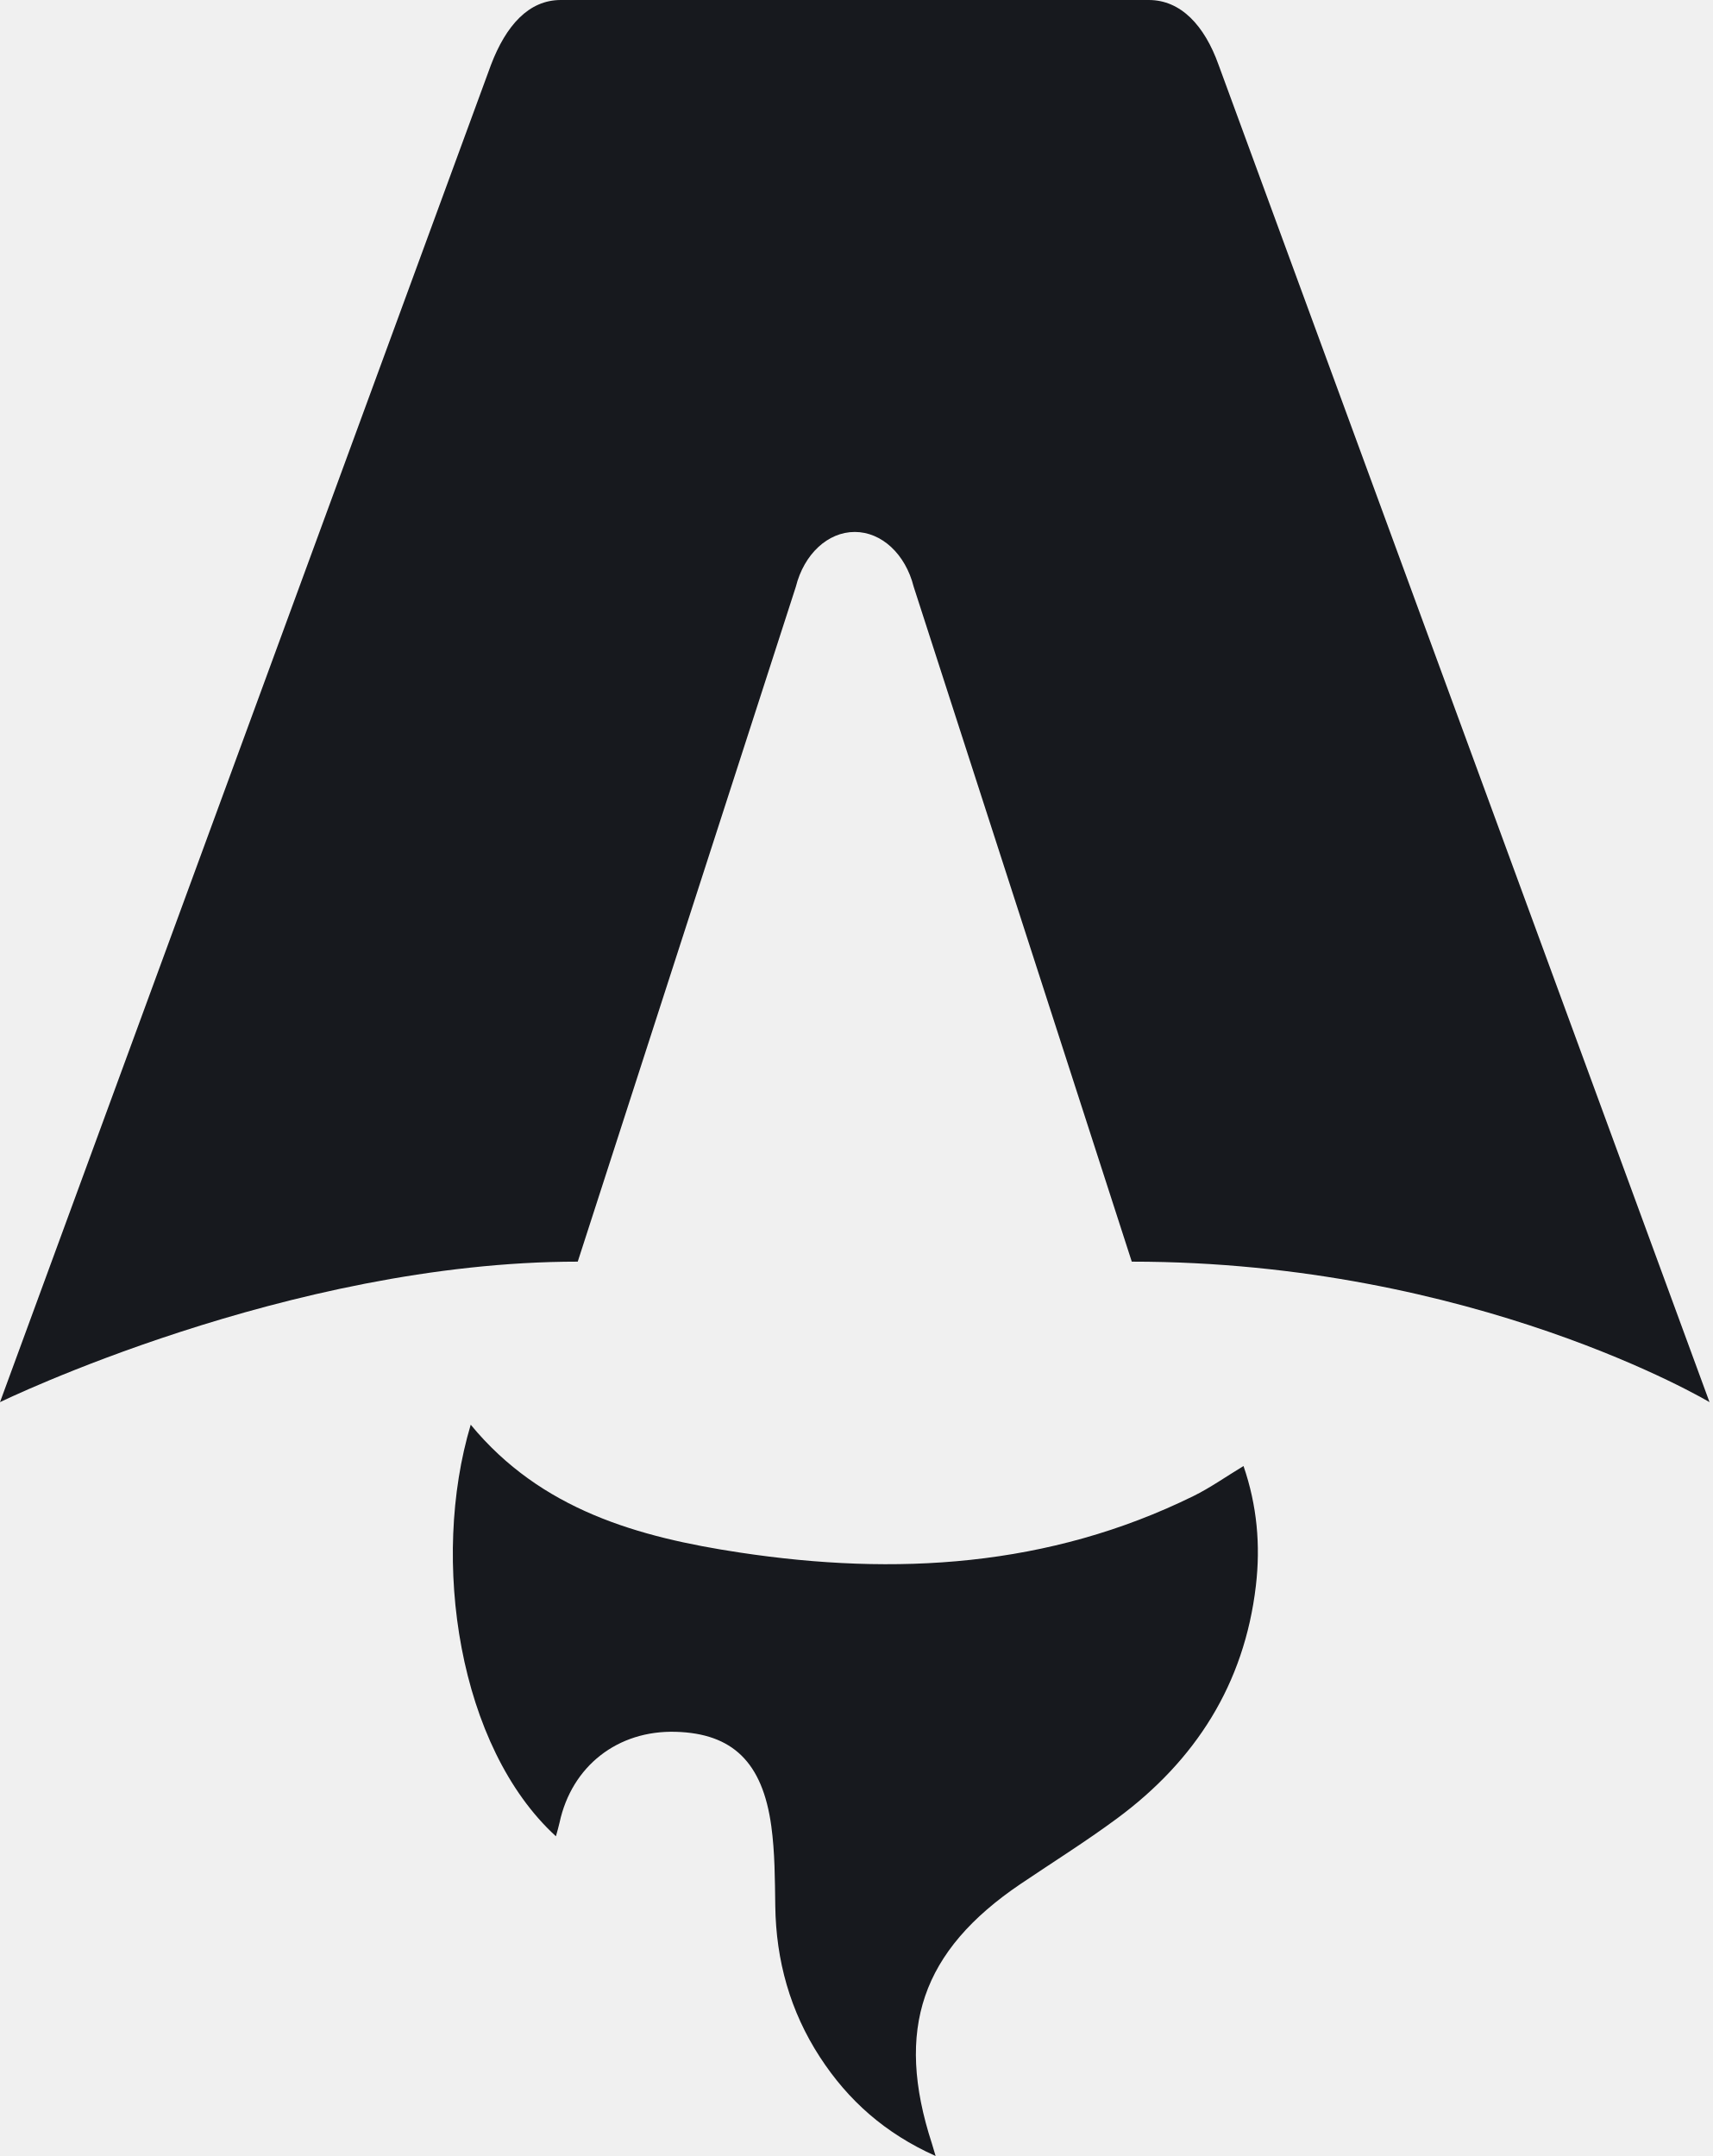
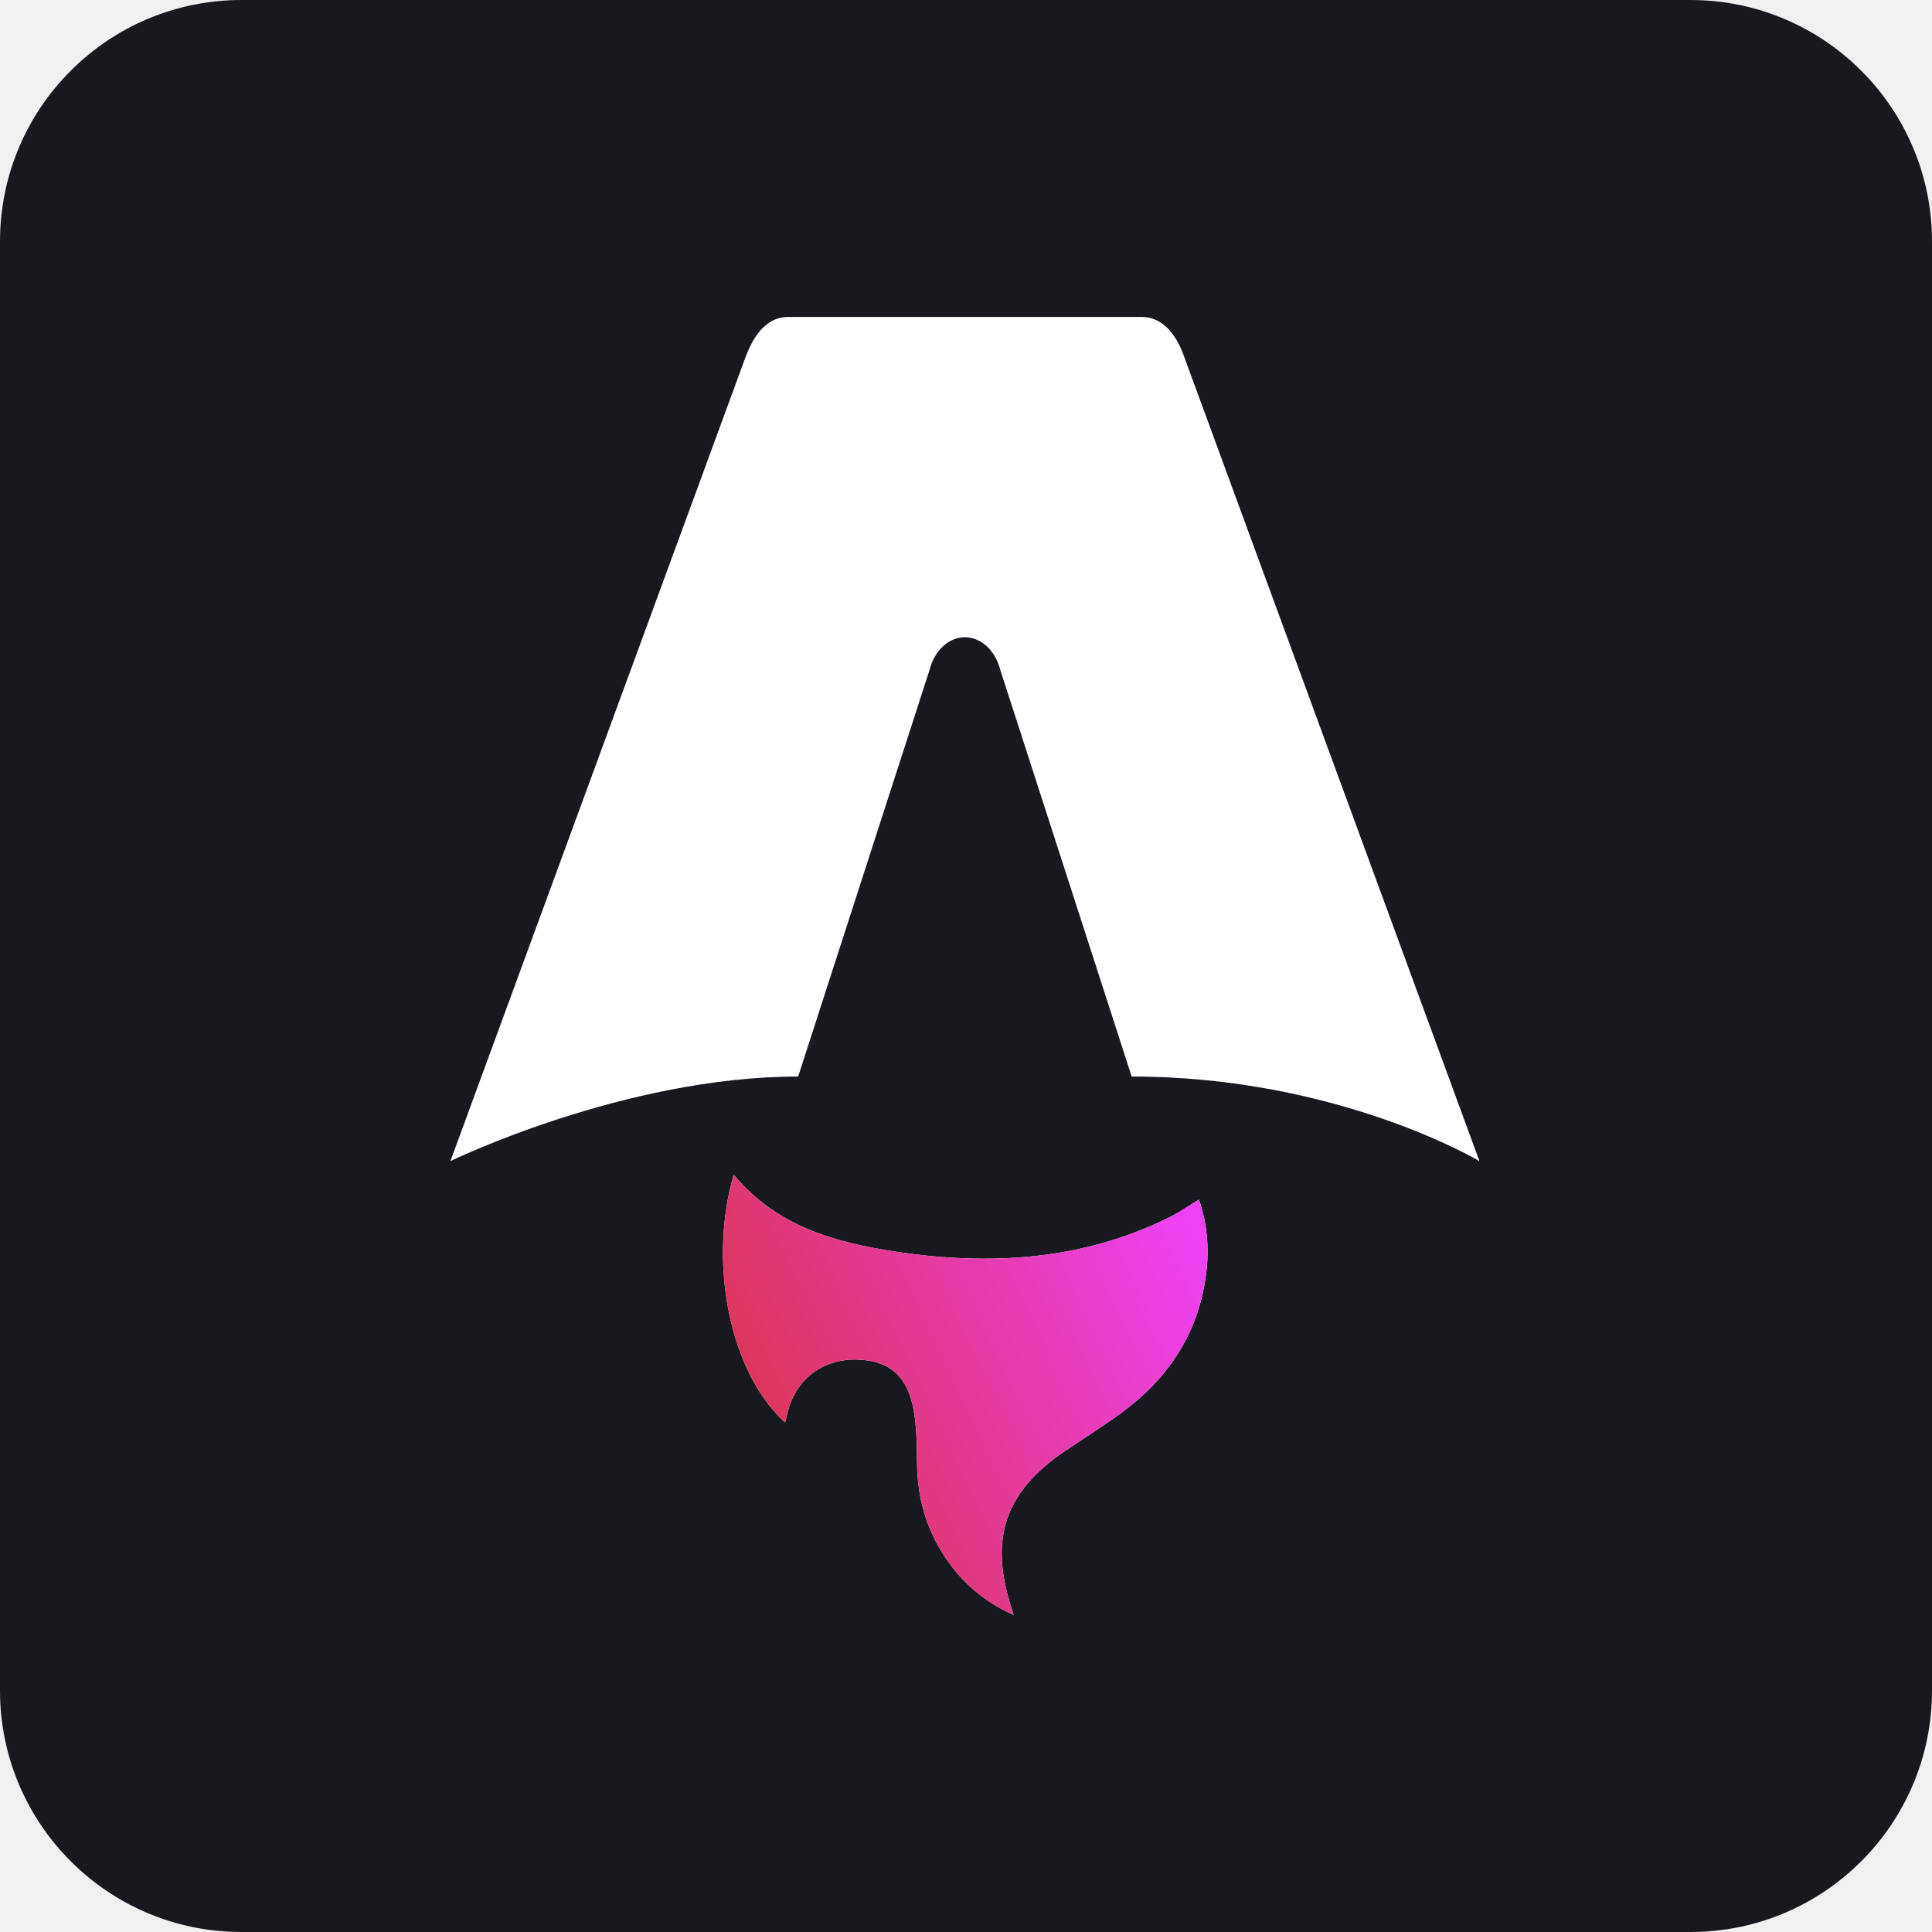
- <svg xmlns="http://www.w3.org/2000/svg" width="85" height="107" viewBox="0 0 85 107" fill="none">
-   <path d="M27.589 91.136C22.756 86.718 21.344 77.433 23.358 70.707C26.85 74.948 31.689 76.291 36.7 77.05C44.437 78.22 52.036 77.782 59.223 74.246C60.045 73.841 60.805 73.303 61.704 72.757C62.378 74.714 62.553 76.689 62.318 78.7C61.745 83.596 59.309 87.378 55.433 90.245C53.883 91.392 52.244 92.417 50.643 93.498C45.726 96.821 44.396 100.718 46.243 106.386C46.287 106.525 46.327 106.663 46.426 107C43.916 105.876 42.082 104.24 40.684 102.089C39.209 99.819 38.507 97.308 38.47 94.591C38.451 93.269 38.451 91.934 38.273 90.631C37.839 87.453 36.347 86.03 33.536 85.948C30.652 85.864 28.37 87.647 27.765 90.455C27.719 90.671 27.652 90.884 27.585 91.134L27.589 91.136Z" fill="#17191E" />
-   <path d="M0 69.587C0 69.587 14.314 62.614 28.668 62.614L39.49 29.12C39.895 27.501 41.078 26.4 42.414 26.4C43.749 26.4 44.932 27.501 45.338 29.12L56.16 62.614C73.16 62.614 84.828 69.587 84.828 69.587C84.828 69.587 60.514 3.352 60.467 3.219C59.769 1.261 58.591 0 57.003 0H27.827C26.239 0 25.109 1.261 24.363 3.219C24.311 3.35 0 69.587 0 69.587Z" fill="#17191E" />
+ <svg xmlns="http://www.w3.org/2000/svg" viewBox="0 0 128 128">
+   <rect width="128" height="128" rx="16" fill="#17191E" />
+   <g transform="translate(29.84 21) scale(0.8037)">
+     <path d="M27.589 91.136C22.756 86.718 21.344 77.433 23.358 70.707C26.85 74.948 31.689 76.291 36.7 77.05C44.438 78.22 52.036 77.782 59.223 74.246C60.045 73.841 60.805 73.303 61.704 72.757C62.378 74.714 62.553 76.689 62.318 78.7C61.745 83.596 59.309 87.378 55.433 90.245C53.883 91.392 52.244 92.417 50.643 93.498C45.726 96.821 44.396 100.718 46.243 106.386C46.287 106.525 46.327 106.663 46.426 107C43.916 105.876 42.082 104.24 40.684 102.089C39.209 99.819 38.507 97.308 38.47 94.591C38.451 93.269 38.451 91.934 38.273 90.631C37.839 87.453 36.347 86.03 33.536 85.948C30.652 85.864 28.37 87.647 27.765 90.455C27.719 90.671 27.652 90.884 27.585 91.134L27.589 91.136Z" fill="white" />
+     <path d="M27.589 91.136C22.756 86.718 21.344 77.433 23.358 70.707C26.85 74.948 31.689 76.291 36.7 77.05C44.438 78.22 52.036 77.782 59.223 74.246C60.045 73.841 60.805 73.303 61.704 72.757C62.378 74.714 62.553 76.689 62.318 78.7C61.745 83.596 59.309 87.378 55.433 90.245C53.883 91.392 52.244 92.417 50.643 93.498C45.726 96.821 44.396 100.718 46.243 106.386C46.287 106.525 46.327 106.663 46.426 107C43.916 105.876 42.082 104.24 40.684 102.089C39.209 99.819 38.507 97.308 38.47 94.591C38.451 93.269 38.451 91.934 38.273 90.631C37.839 87.453 36.347 86.03 33.536 85.948C30.652 85.864 28.37 87.647 27.765 90.455C27.719 90.671 27.652 90.884 27.585 91.134L27.589 91.136Z" fill="url(#astro0)" />
+     <path d="M0 69.587C0 69.587 14.314 62.614 28.668 62.614L39.49 29.12C39.895 27.501 41.078 26.4 42.414 26.4C43.749 26.4 44.932 27.501 45.338 29.12L56.16 62.614C73.16 62.614 84.828 69.587 84.828 69.587C84.828 69.587 60.514 3.352 60.467 3.219C59.769 1.261 58.591 0 57.003 0H27.827C26.239 0 25.109 1.261 24.363 3.219C24.311 3.35 0 69.587 0 69.587Z" fill="white" />
+   </g>
+   <defs>
+     <linearGradient id="astro0" x1="22.47" y1="107" x2="69.145" y2="84.947" gradientUnits="userSpaceOnUse">
+       <stop stop-color="#D83333" />
+       <stop offset="1" stop-color="#F041FF" />
+     </linearGradient>
+   </defs>
</svg>
